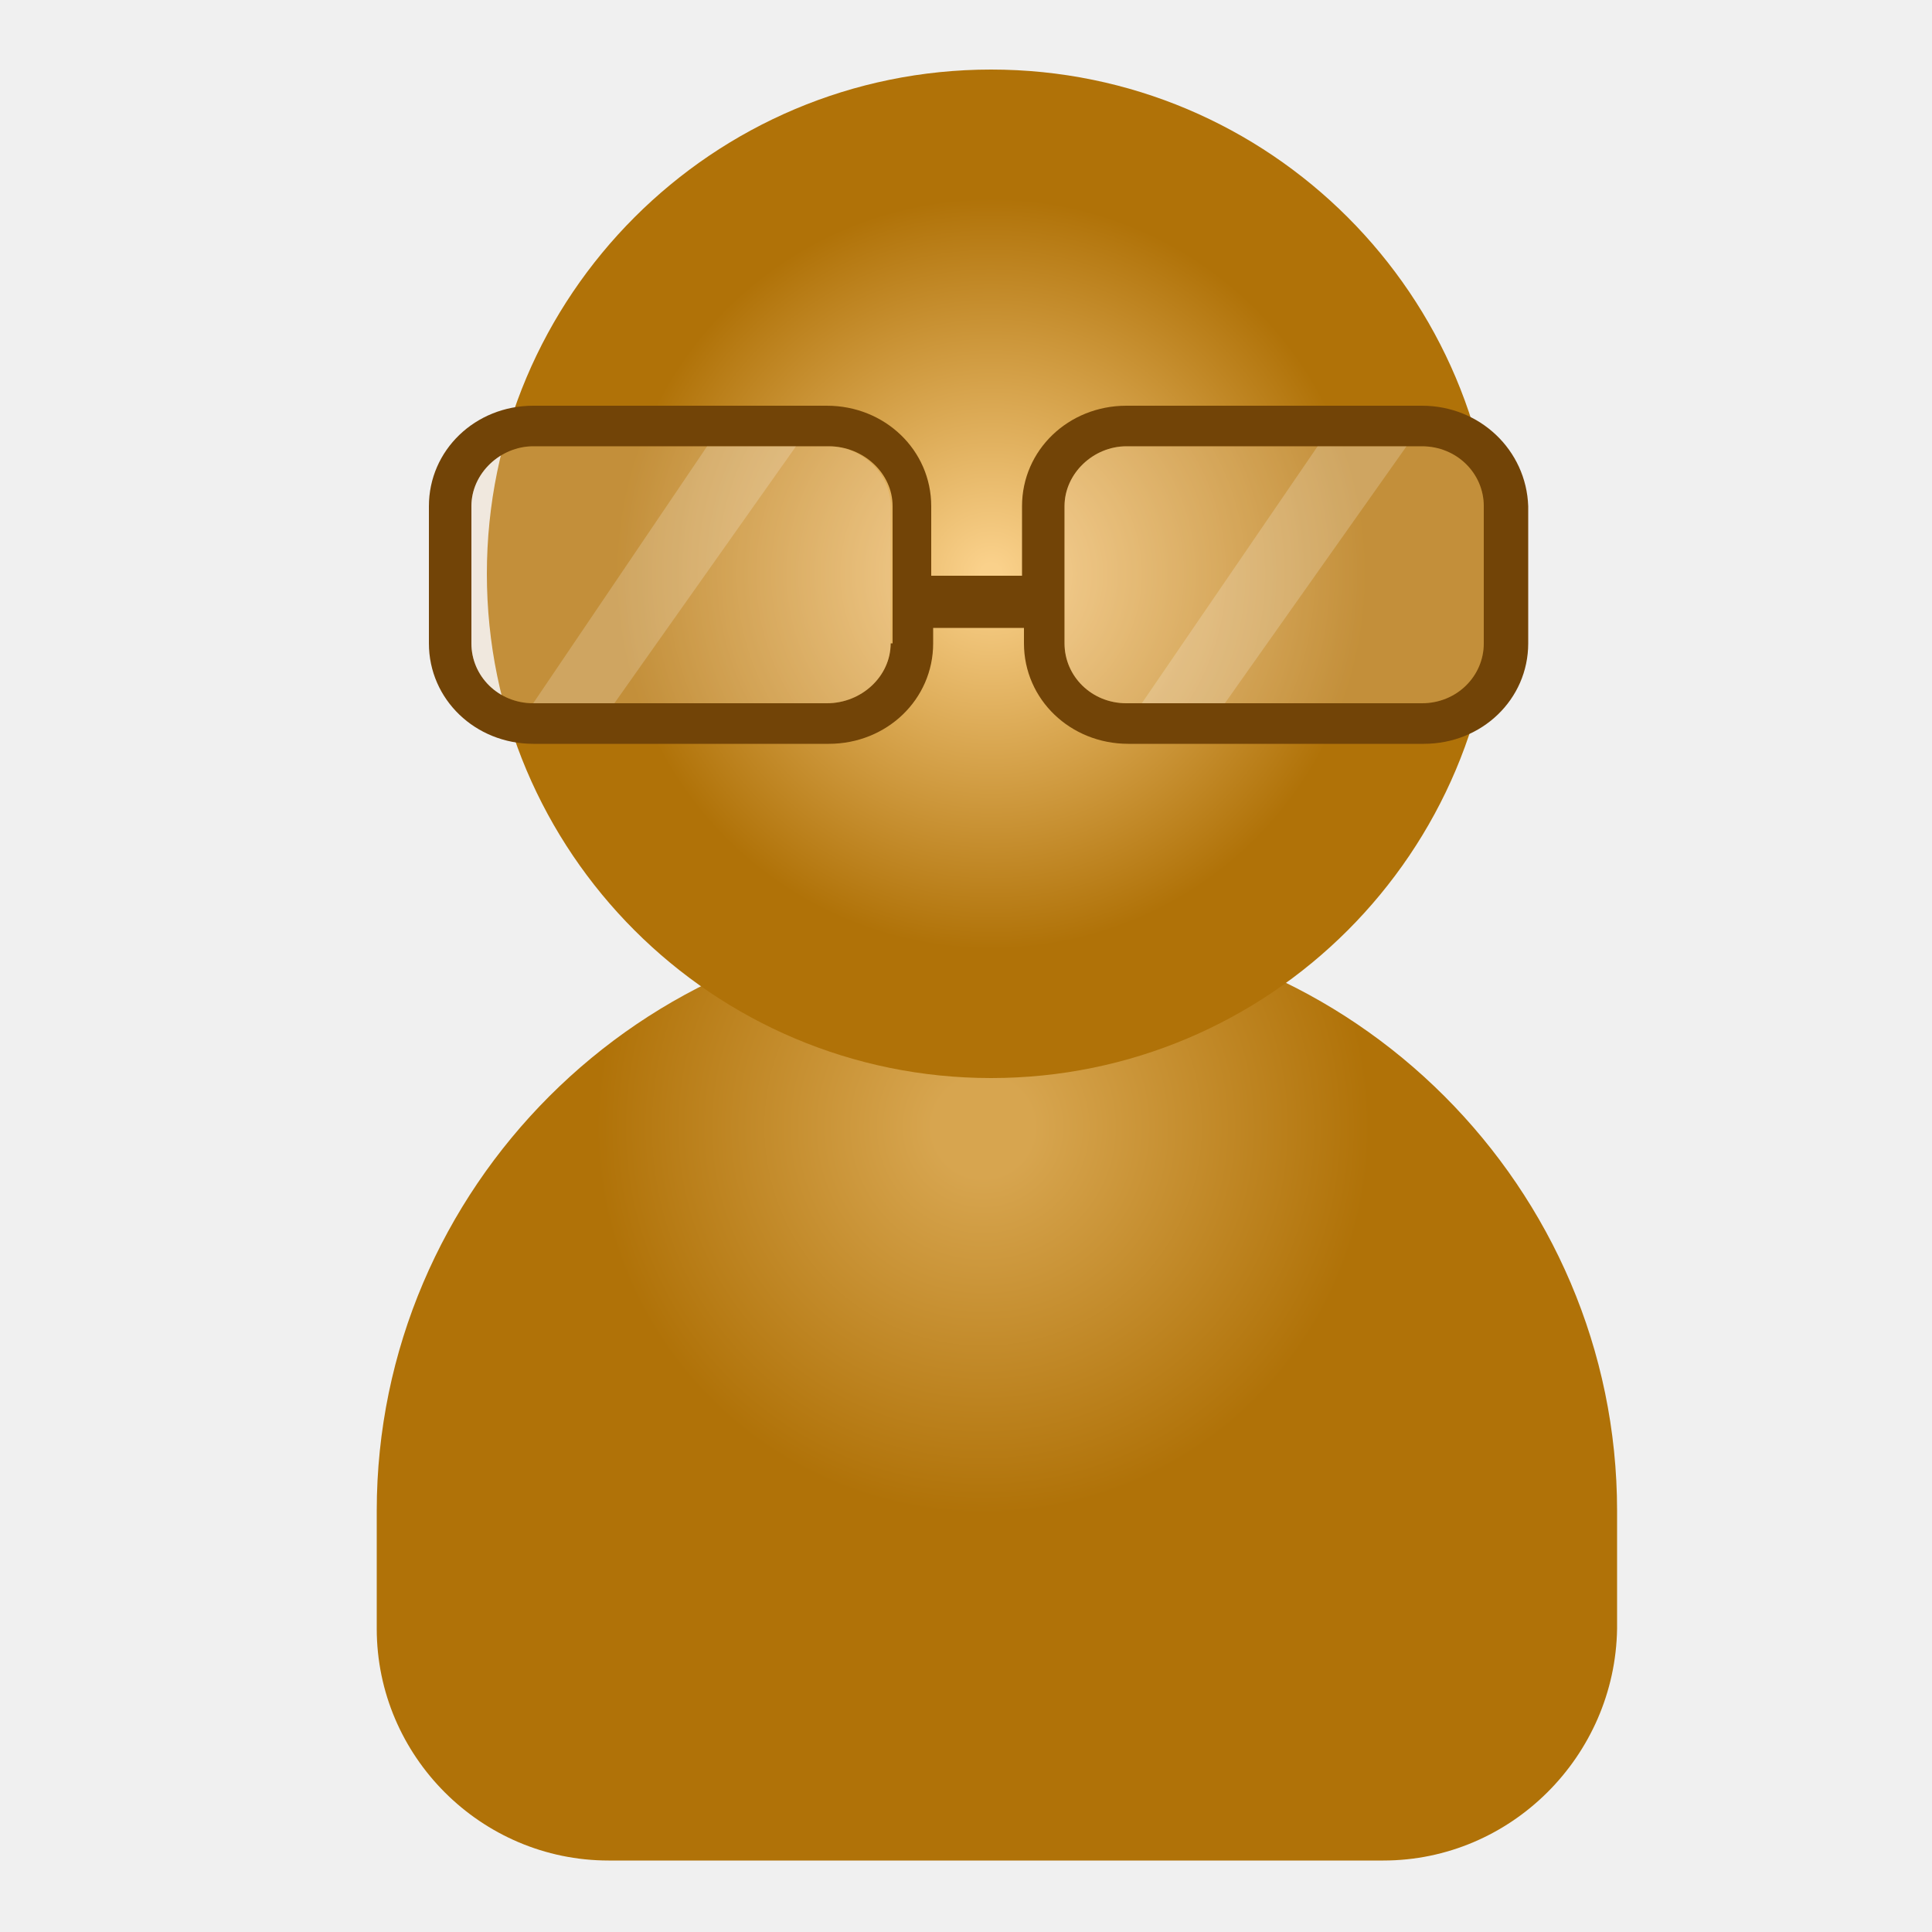
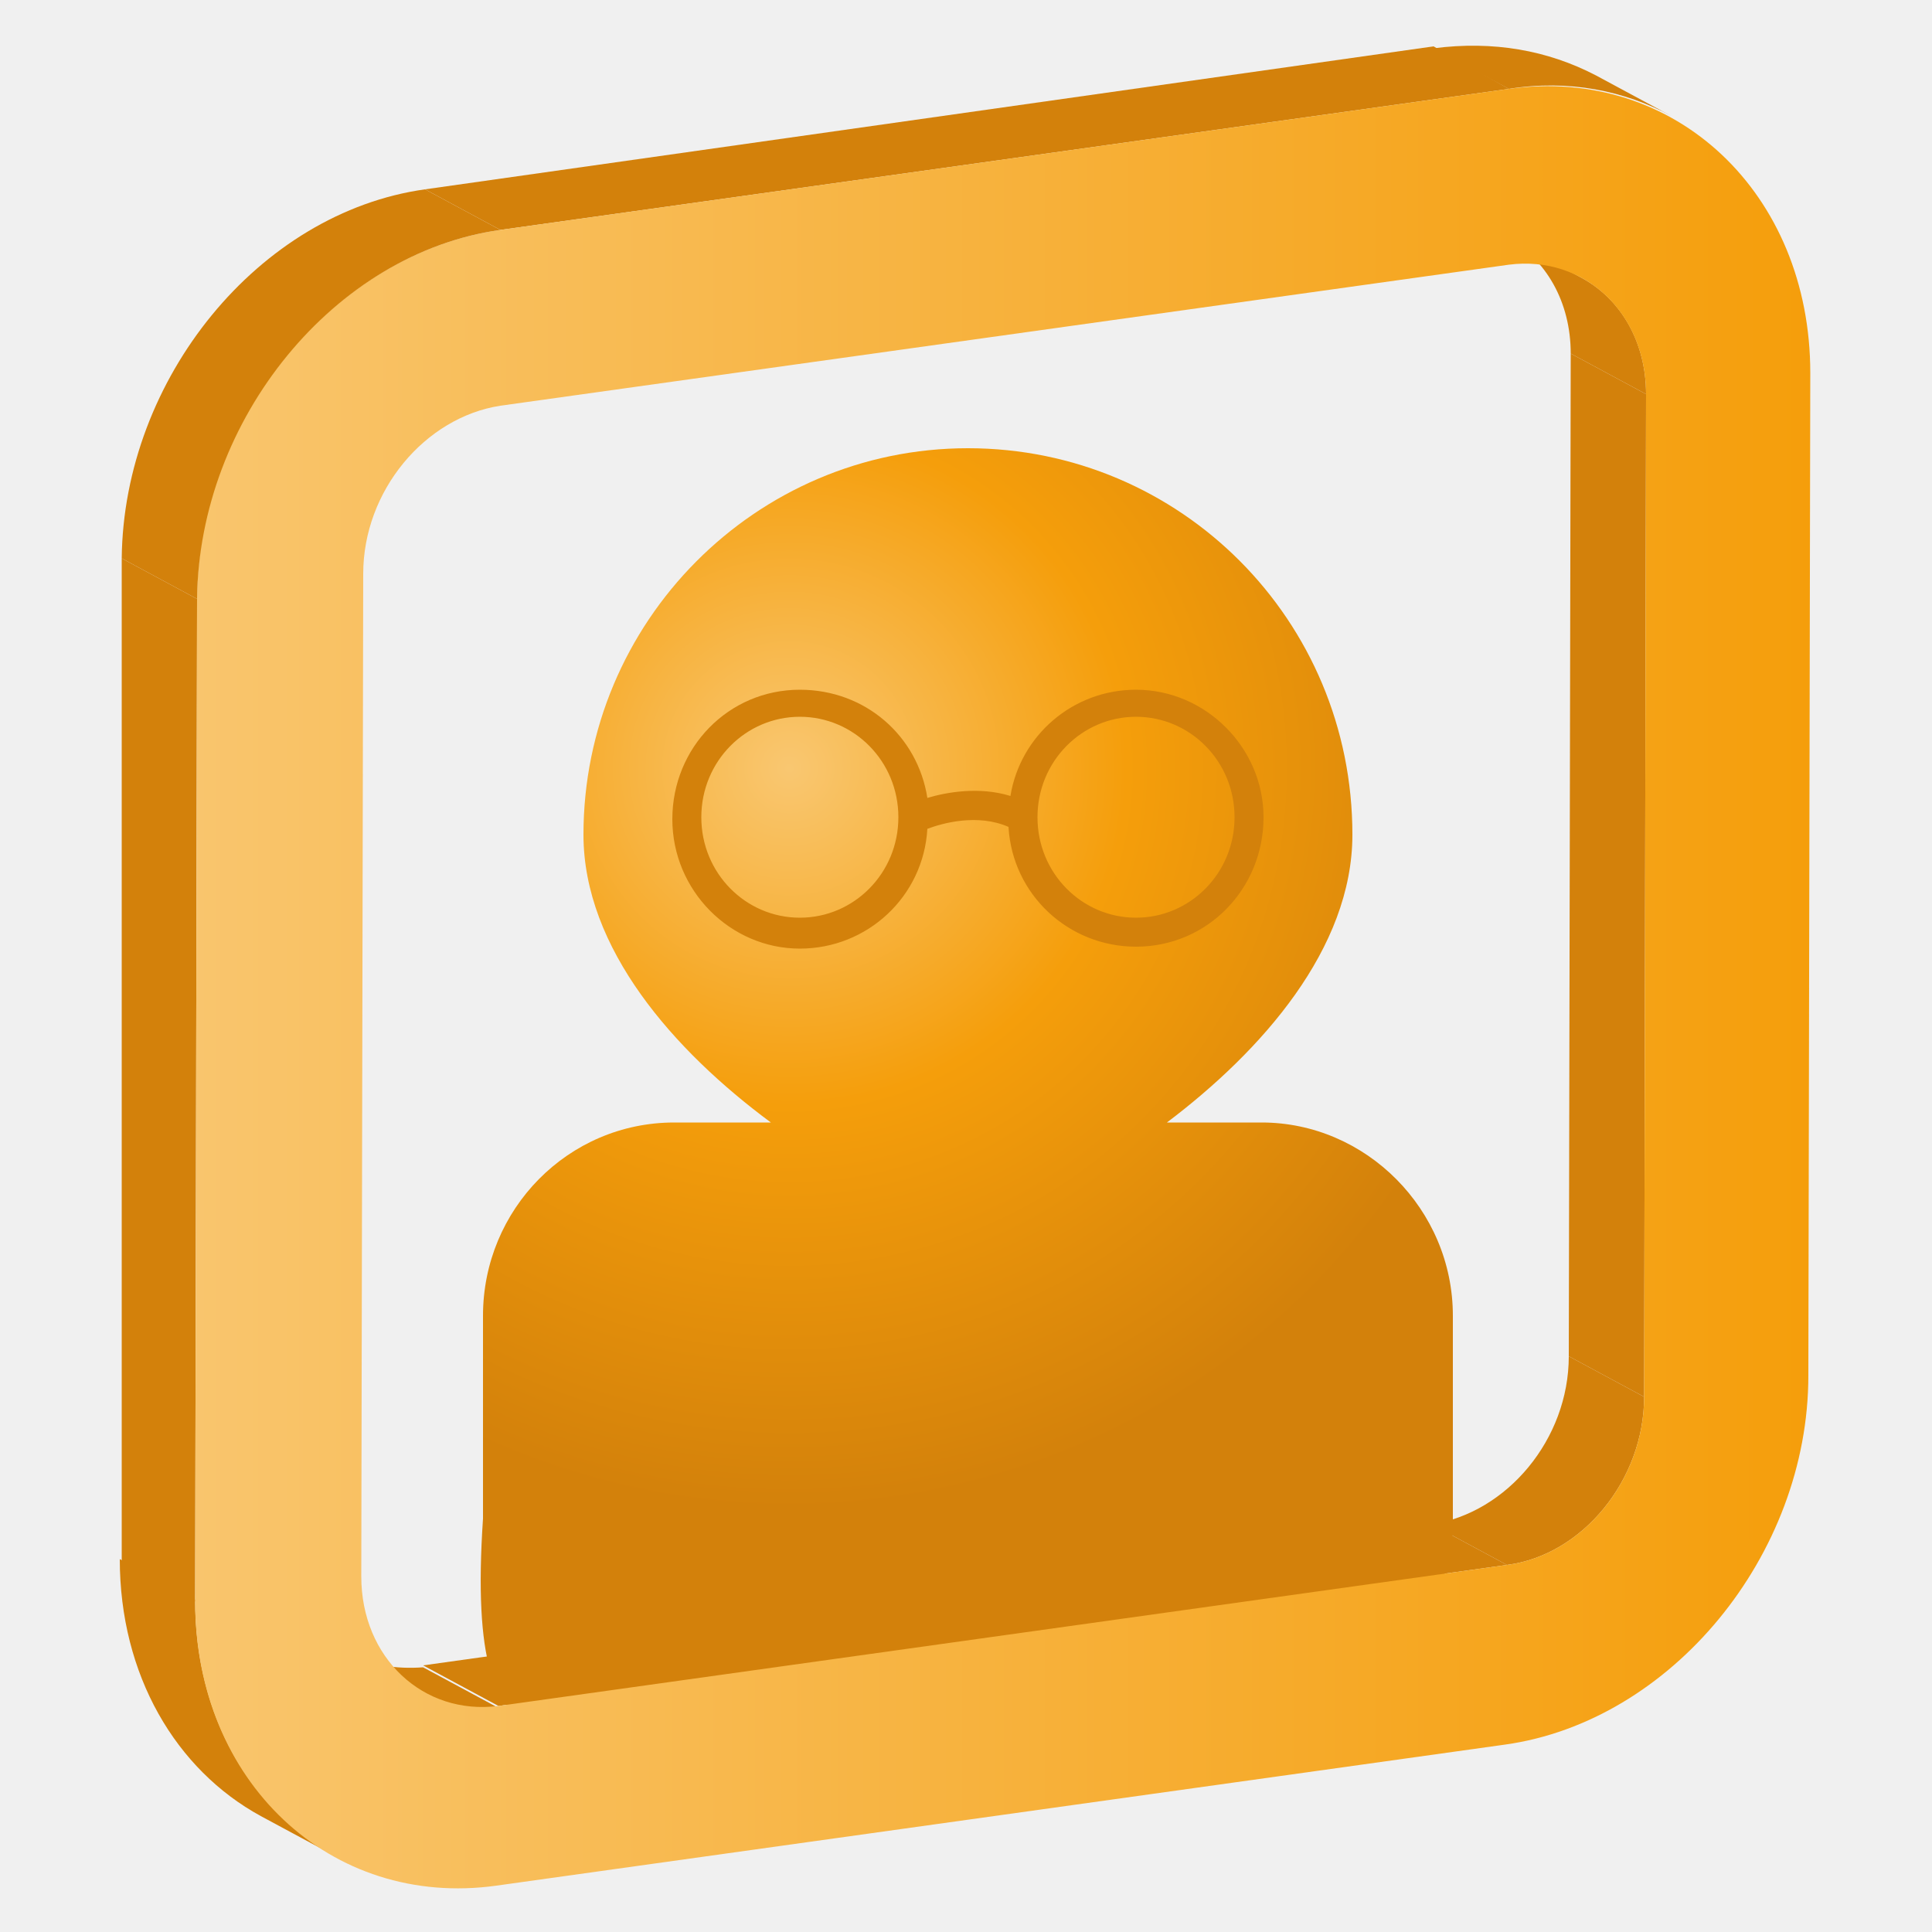
- <svg xmlns="http://www.w3.org/2000/svg" version="1.1" id="Layer_1" x="0px" y="0px" viewBox="0 0 100 100" style="enable-background:new 0 0 100 100;" xml:space="preserve">
+ <svg xmlns="http://www.w3.org/2000/svg" xmlns:xlink="http://www.w3.org/1999/xlink" version="1.1" id="Layer_1" x="0px" y="0px" viewBox="0 0 100 100" style="enable-background:new 0 0 100 100;" xml:space="preserve">
  <style type="text/css">
	.st0{fill:url(#SVGID_1_);}
- 	.st1{fill:url(#SVGID_2_);}
- 	.st2{fill:#724407;}
- 	.st3{opacity:0.29;fill:#F2D7B3;enable-background:new    ;}
- 	.st4{opacity:0.2;fill:#FFFFFF;enable-background:new    ;}
+ 	.st1{fill:#D3810B;}
+ 	.st2{enable-background:new    ;}
+ 	.st3{clip-path:url(#SVGID_3_);enable-background:new    ;}
+ 	.st4{clip-path:url(#SVGID_5_);enable-background:new    ;}
+ 	.st5{clip-path:url(#SVGID_7_);enable-background:new    ;}
+ 	.st6{clip-path:url(#SVGID_9_);enable-background:new    ;}
+ 	.st7{clip-path:url(#SVGID_11_);enable-background:new    ;}
+ 	.st8{fill:url(#SVGID_12_);}
+ 	.st9{clip-path:url(#SVGID_14_);}
</style>
-   <radialGradient id="SVGID_1_" cx="50.885" cy="41.666" r="28.426" gradientTransform="matrix(1 0 0 -1 0 100)" gradientUnits="userSpaceOnUse">
-     <stop offset="9.121559e-02" style="stop-color:#D7A54F" />
-     <stop offset="0.705" style="stop-color:#B07208" />
+   <radialGradient id="SVGID_1_" cx="40.859" cy="39.769" r="38.391" gradientUnits="userSpaceOnUse">
+     <stop offset="0" style="stop-color:#F9C771" />
+     <stop offset="0.454" style="stop-color:#F59E0B" />
+     <stop offset="1" style="stop-color:#D3810B" />
  </radialGradient>
-   <path class="st0" d="M71.6,96.3H31.5c-6.6,0-12-5.4-12-12v-6.1c0-16.7,13.7-30.4,30.4-30.4h3.4c16.7,0,30.4,13.7,30.4,30.4v6.1  C83.6,90.9,78.2,96.3,71.6,96.3z" />
-   <radialGradient id="SVGID_2_" cx="51.3" cy="70.3" r="26.1" gradientTransform="matrix(1 0 0 -1 0 100)" gradientUnits="userSpaceOnUse">
-     <stop offset="1.971771e-02" style="stop-color:#FAD18B" />
-     <stop offset="0.745" style="stop-color:#B07208" />
-   </radialGradient>
-   <circle class="st1" cx="51.3" cy="29.7" r="26.1" />
+   <path class="st0" d="M65.3,58.1h-4.9c4.9-3.7,9.6-9,9.6-14.9c0-11.1-8.9-20-19.9-20s-19.9,9-19.9,20c0,5.9,4.7,11.2,9.7,14.9h-5  c-5.5,0-9.9,4.5-9.9,10v10.5c-1,14.9,4.5,10,9.9,10h30.4c5.5,0,9.9-4.5,9.9-10V68.1C75.2,62.6,70.7,58.1,65.3,58.1z" />
+   <path class="st1" d="M58.8,35.7c-3.3,0-6,2.4-6.5,5.5c-1.6-0.5-3.3-0.2-4.3,0.1c-0.5-3.2-3.2-5.6-6.6-5.6c-3.7,0-6.6,3-6.6,6.7  c0,3.7,3,6.7,6.6,6.7c3.5,0,6.4-2.7,6.6-6.2c0.8-0.3,2.6-0.8,4.2-0.1c0.2,3.5,3.1,6.2,6.6,6.2c3.7,0,6.6-3,6.6-6.7  C65.4,38.7,62.4,35.7,58.8,35.7z M41.4,47.5c-2.8,0-5.1-2.3-5.1-5.2s2.3-5.2,5.1-5.2c2.8,0,5.1,2.3,5.1,5.2S44.2,47.5,41.4,47.5z   M58.8,47.5c-2.8,0-5.1-2.3-5.1-5.2s2.3-5.2,5.1-5.2c2.8,0,5.1,2.3,5.1,5.2S61.6,47.5,58.8,47.5z" />
  <g>
-     <path class="st2" d="M73.6,21H58.3c-3,0-5.4,2.3-5.4,5.2v3.6h-4.7v-3.6c0-2.9-2.4-5.2-5.4-5.2H27.6c-3,0-5.4,2.3-5.4,5.2v7.1   c0,2.9,2.4,5.2,5.4,5.2h15.3c3,0,5.4-2.3,5.4-5.2v-0.8H53v0.8c0,2.9,2.4,5.2,5.4,5.2h15.3c3,0,5.4-2.3,5.4-5.2v-7.1   C79,23.3,76.6,21,73.6,21z M46.1,33.3c0,1.7-1.5,3.1-3.3,3.1H27.6c-1.8,0-3.2-1.4-3.2-3.1v-7.1c0-1.7,1.5-3.1,3.2-3.1h15.3   c1.8,0,3.3,1.4,3.3,3.1v7.1H46.1z M76.8,33.3c0,1.7-1.4,3.1-3.2,3.1H58.3c-1.8,0-3.2-1.4-3.2-3.1v-7.1c0-1.7,1.5-3.1,3.2-3.1h15.3   c1.8,0,3.2,1.4,3.2,3.1C76.8,26.2,76.8,33.3,76.8,33.3z" />
-     <path class="st3" d="M76.8,26.2v7.1c0,1.7-1.4,3.1-3.2,3.1H58.3c-1.8,0-3.2-1.4-3.2-3.1v-7.1c0-1.7,1.5-3.1,3.2-3.1h15.3   C75.4,23.1,76.8,24.5,76.8,26.2z" />
-     <path class="st3" d="M46.1,26.2v7.1c0,1.7-1.5,3.1-3.3,3.1H27.6c-1.8,0-3.2-1.4-3.2-3.1v-7.1c0-1.7,1.5-3.1,3.2-3.1h15.3   C44.6,23.1,46.1,24.5,46.1,26.2z" />
+     <g class="st2">
+       <g class="st2">
+         <defs>
+           <path id="SVGID_2_" class="st2" d="M78,81l-3.9-2.1c3.9-0.6,7.1-4.4,7.1-8.7l3.9,2.1C85.1,76.6,81.9,80.5,78,81z" />
+         </defs>
+         <clipPath id="SVGID_3_">
+           <use xlink:href="#SVGID_2_" style="overflow:visible;" />
+         </clipPath>
+         <g class="st3">
+           <path class="st1" d="M78,81l-3.9-2.1c3.9-0.6,7.1-4.4,7.1-8.7l3.9,2.1C85.1,76.6,81.9,80.5,78,81" />
+         </g>
+       </g>
+       <g>
+         <polygon class="st1" points="85.1,72.3 81.2,70.2 81.3,18.3 85.2,20.4    " />
+       </g>
+       <g class="st2">
+         <defs>
+           <path id="SVGID_4_" class="st2" d="M78,12.3l3.9,2.1c2,1.1,3.3,3.3,3.3,6l-3.9-2.1C81.3,15.6,80,13.4,78,12.3z" />
+         </defs>
+         <clipPath id="SVGID_5_">
+           <use xlink:href="#SVGID_4_" style="overflow:visible;" />
+         </clipPath>
+         <g class="st4">
+           <path class="st1" d="M85.2,20.4l-3.9-2.1c0-2.7-1.3-4.9-3.3-6l3.9,2.1C83.9,15.5,85.2,17.7,85.2,20.4" />
+         </g>
+       </g>
+       <g class="st2">
+         <defs>
+           <path id="SVGID_6_" class="st2" d="M82.6,3.9L86.5,6c-2.4-1.3-5.3-1.9-8.4-1.4l-3.9-2.1C77.3,2,80.2,2.6,82.6,3.9z" />
+         </defs>
+         <clipPath id="SVGID_7_">
+           <use xlink:href="#SVGID_6_" style="overflow:visible;" />
+         </clipPath>
+         <g class="st5">
+           <path class="st1" d="M78.1,4.6l-3.9-2.1c3.1-0.4,5.9,0.1,8.4,1.4L86.5,6C84.1,4.7,81.2,4.1,78.1,4.6" />
+         </g>
+       </g>
+       <g>
+         <polygon class="st1" points="25.8,88.3 21.9,86.2 74.1,78.9 78,81    " />
+       </g>
+       <g class="st2">
+         <defs>
+           <path id="SVGID_8_" class="st2" d="M22,87.7l-3.9-2.1c1.1,0.6,2.4,0.8,3.8,0.7l3.9,2.1C24.4,88.5,23.1,88.3,22,87.7z" />
+         </defs>
+         <clipPath id="SVGID_9_">
+           <use xlink:href="#SVGID_8_" style="overflow:visible;" />
+         </clipPath>
+         <g class="st6">
+           <path class="st1" d="M22,87.7l-3.9-2.1c1.1,0.6,2.4,0.8,3.8,0.7l3.9,2.1C24.4,88.5,23.1,88.3,22,87.7" />
+         </g>
+       </g>
+       <g class="st2">
+         <defs>
+           <path id="SVGID_10_" class="st2" d="M17.4,96.1L13.5,94c-4.4-2.4-7.3-7.3-7.3-13.3l3.9,2.1C10.1,88.9,13,93.7,17.4,96.1z" />
+         </defs>
+         <clipPath id="SVGID_11_">
+           <use xlink:href="#SVGID_10_" style="overflow:visible;" />
+         </clipPath>
+         <g class="st7">
+           <path class="st1" d="M17.4,96.1L13.5,94c-4.4-2.4-7.3-7.3-7.3-13.3l3.9,2.1C10.1,88.9,13,93.7,17.4,96.1" />
+         </g>
+       </g>
+       <g>
+         <polygon class="st1" points="25.9,11.9 22,9.8 74.2,2.4 78.1,4.6    " />
+       </g>
+       <g>
+         <polygon class="st1" points="10.1,82.9 6.3,80.8 6.3,28.9 10.2,31    " />
+       </g>
+       <g>
+         <linearGradient id="SVGID_12_" gradientUnits="userSpaceOnUse" x1="10.14" y1="51.058" x2="93.749" y2="51.058">
+           <stop offset="0" style="stop-color:#F9C56D" />
+           <stop offset="1" style="stop-color:#F59E0B" />
+         </linearGradient>
+         <path class="st8" d="M78.1,4.6c8.6-1.2,15.6,5.4,15.6,14.7l-0.1,51.9c0,9.3-7.1,17.9-15.7,19.1l-52.2,7.3     c-8.6,1.2-15.6-5.4-15.6-14.7L10.2,31c0-9.3,7.1-17.9,15.7-19.1L78.1,4.6z M85.1,72.3l0.1-51.9c0-4.2-3.2-7.2-7.1-6.7l-52.2,7.3     c-3.9,0.6-7.1,4.4-7.1,8.7l-0.1,51.9c0,4.2,3.2,7.2,7.1,6.7L78,81C81.9,80.5,85.1,76.6,85.1,72.3" />
+       </g>
+       <g class="st2">
+         <defs>
+           <path id="SVGID_13_" class="st2" d="M10.2,31l-3.9-2.1C6.4,19.6,13.4,11,22,9.8l3.9,2.1C17.3,13.1,10.3,21.7,10.2,31z" />
+         </defs>
+         <clipPath id="SVGID_14_">
+           <use xlink:href="#SVGID_13_" style="overflow:visible;" />
+         </clipPath>
+         <g class="st9">
+           <path class="st1" d="M10.2,31l-3.9-2.1C6.4,19.6,13.4,11,22,9.8l3.9,2.1C17.3,13.1,10.3,21.7,10.2,31" />
+         </g>
+       </g>
+     </g>
  </g>
-   <polygon class="st4" points="41.2,23.1 36.6,23.1 27.6,36.4 31.8,36.4 " />
-   <polygon class="st4" points="72.8,23.1 68.2,23.1 59.1,36.4 63.4,36.4 " />
</svg>
